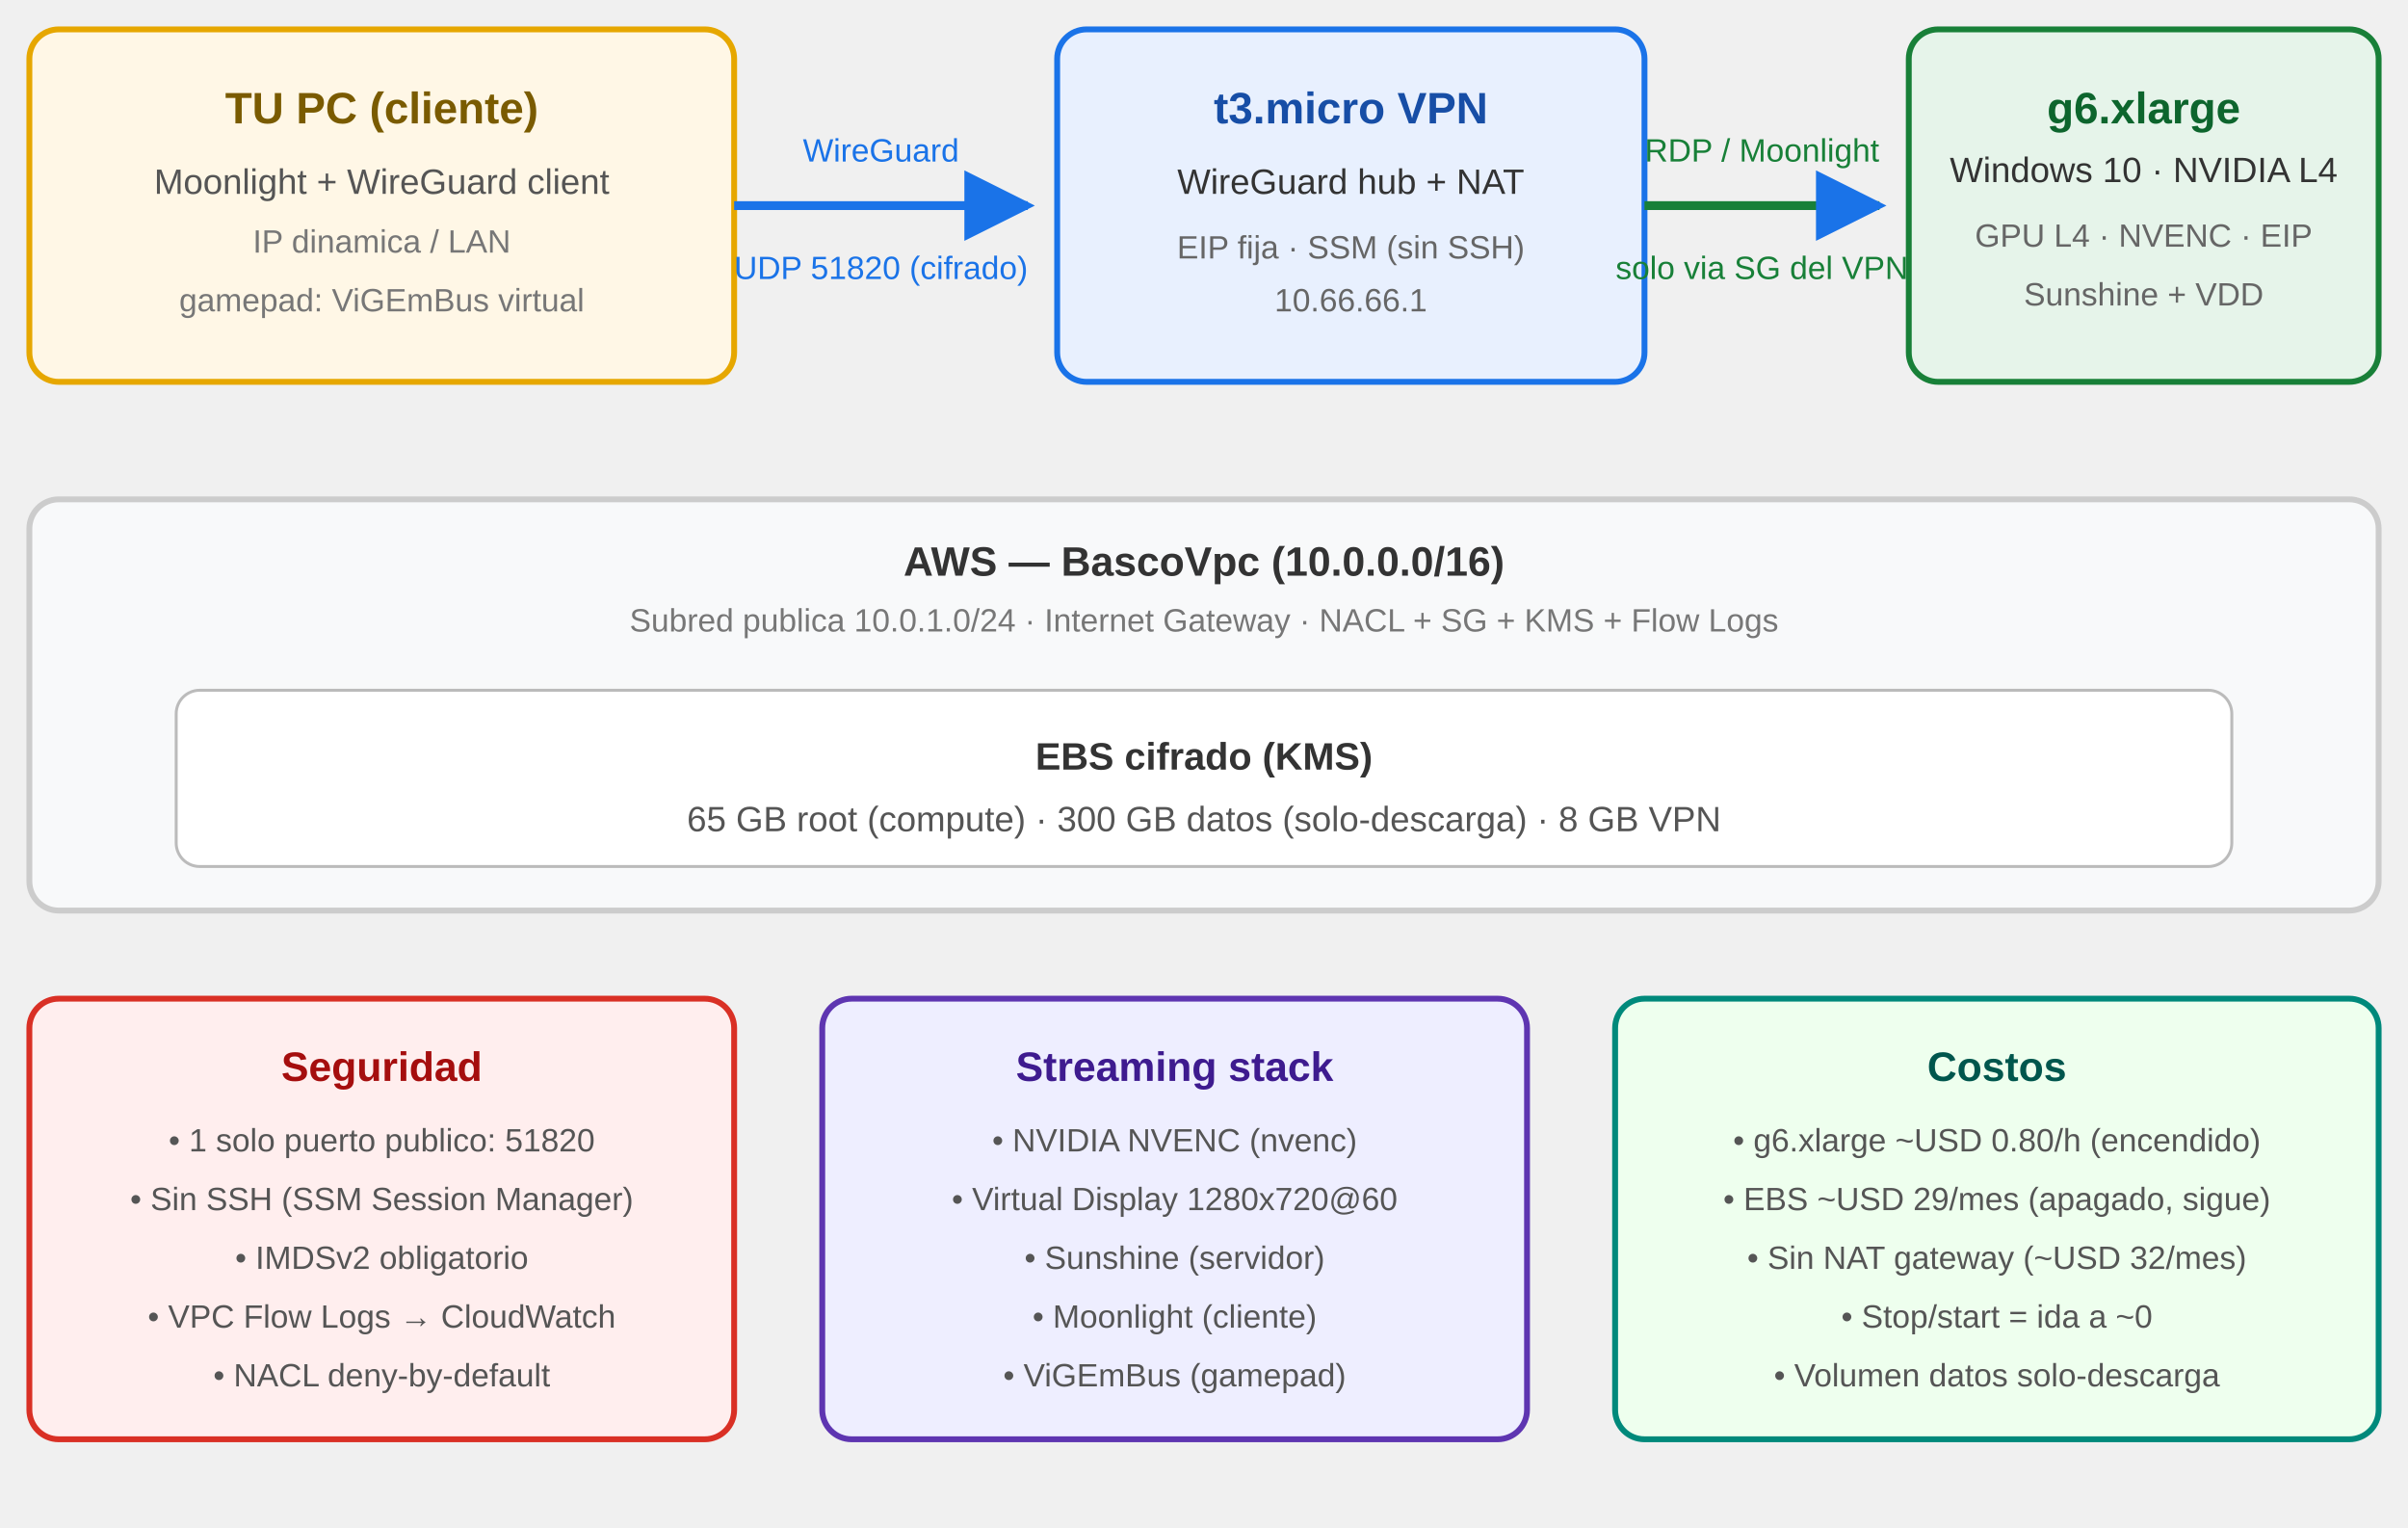
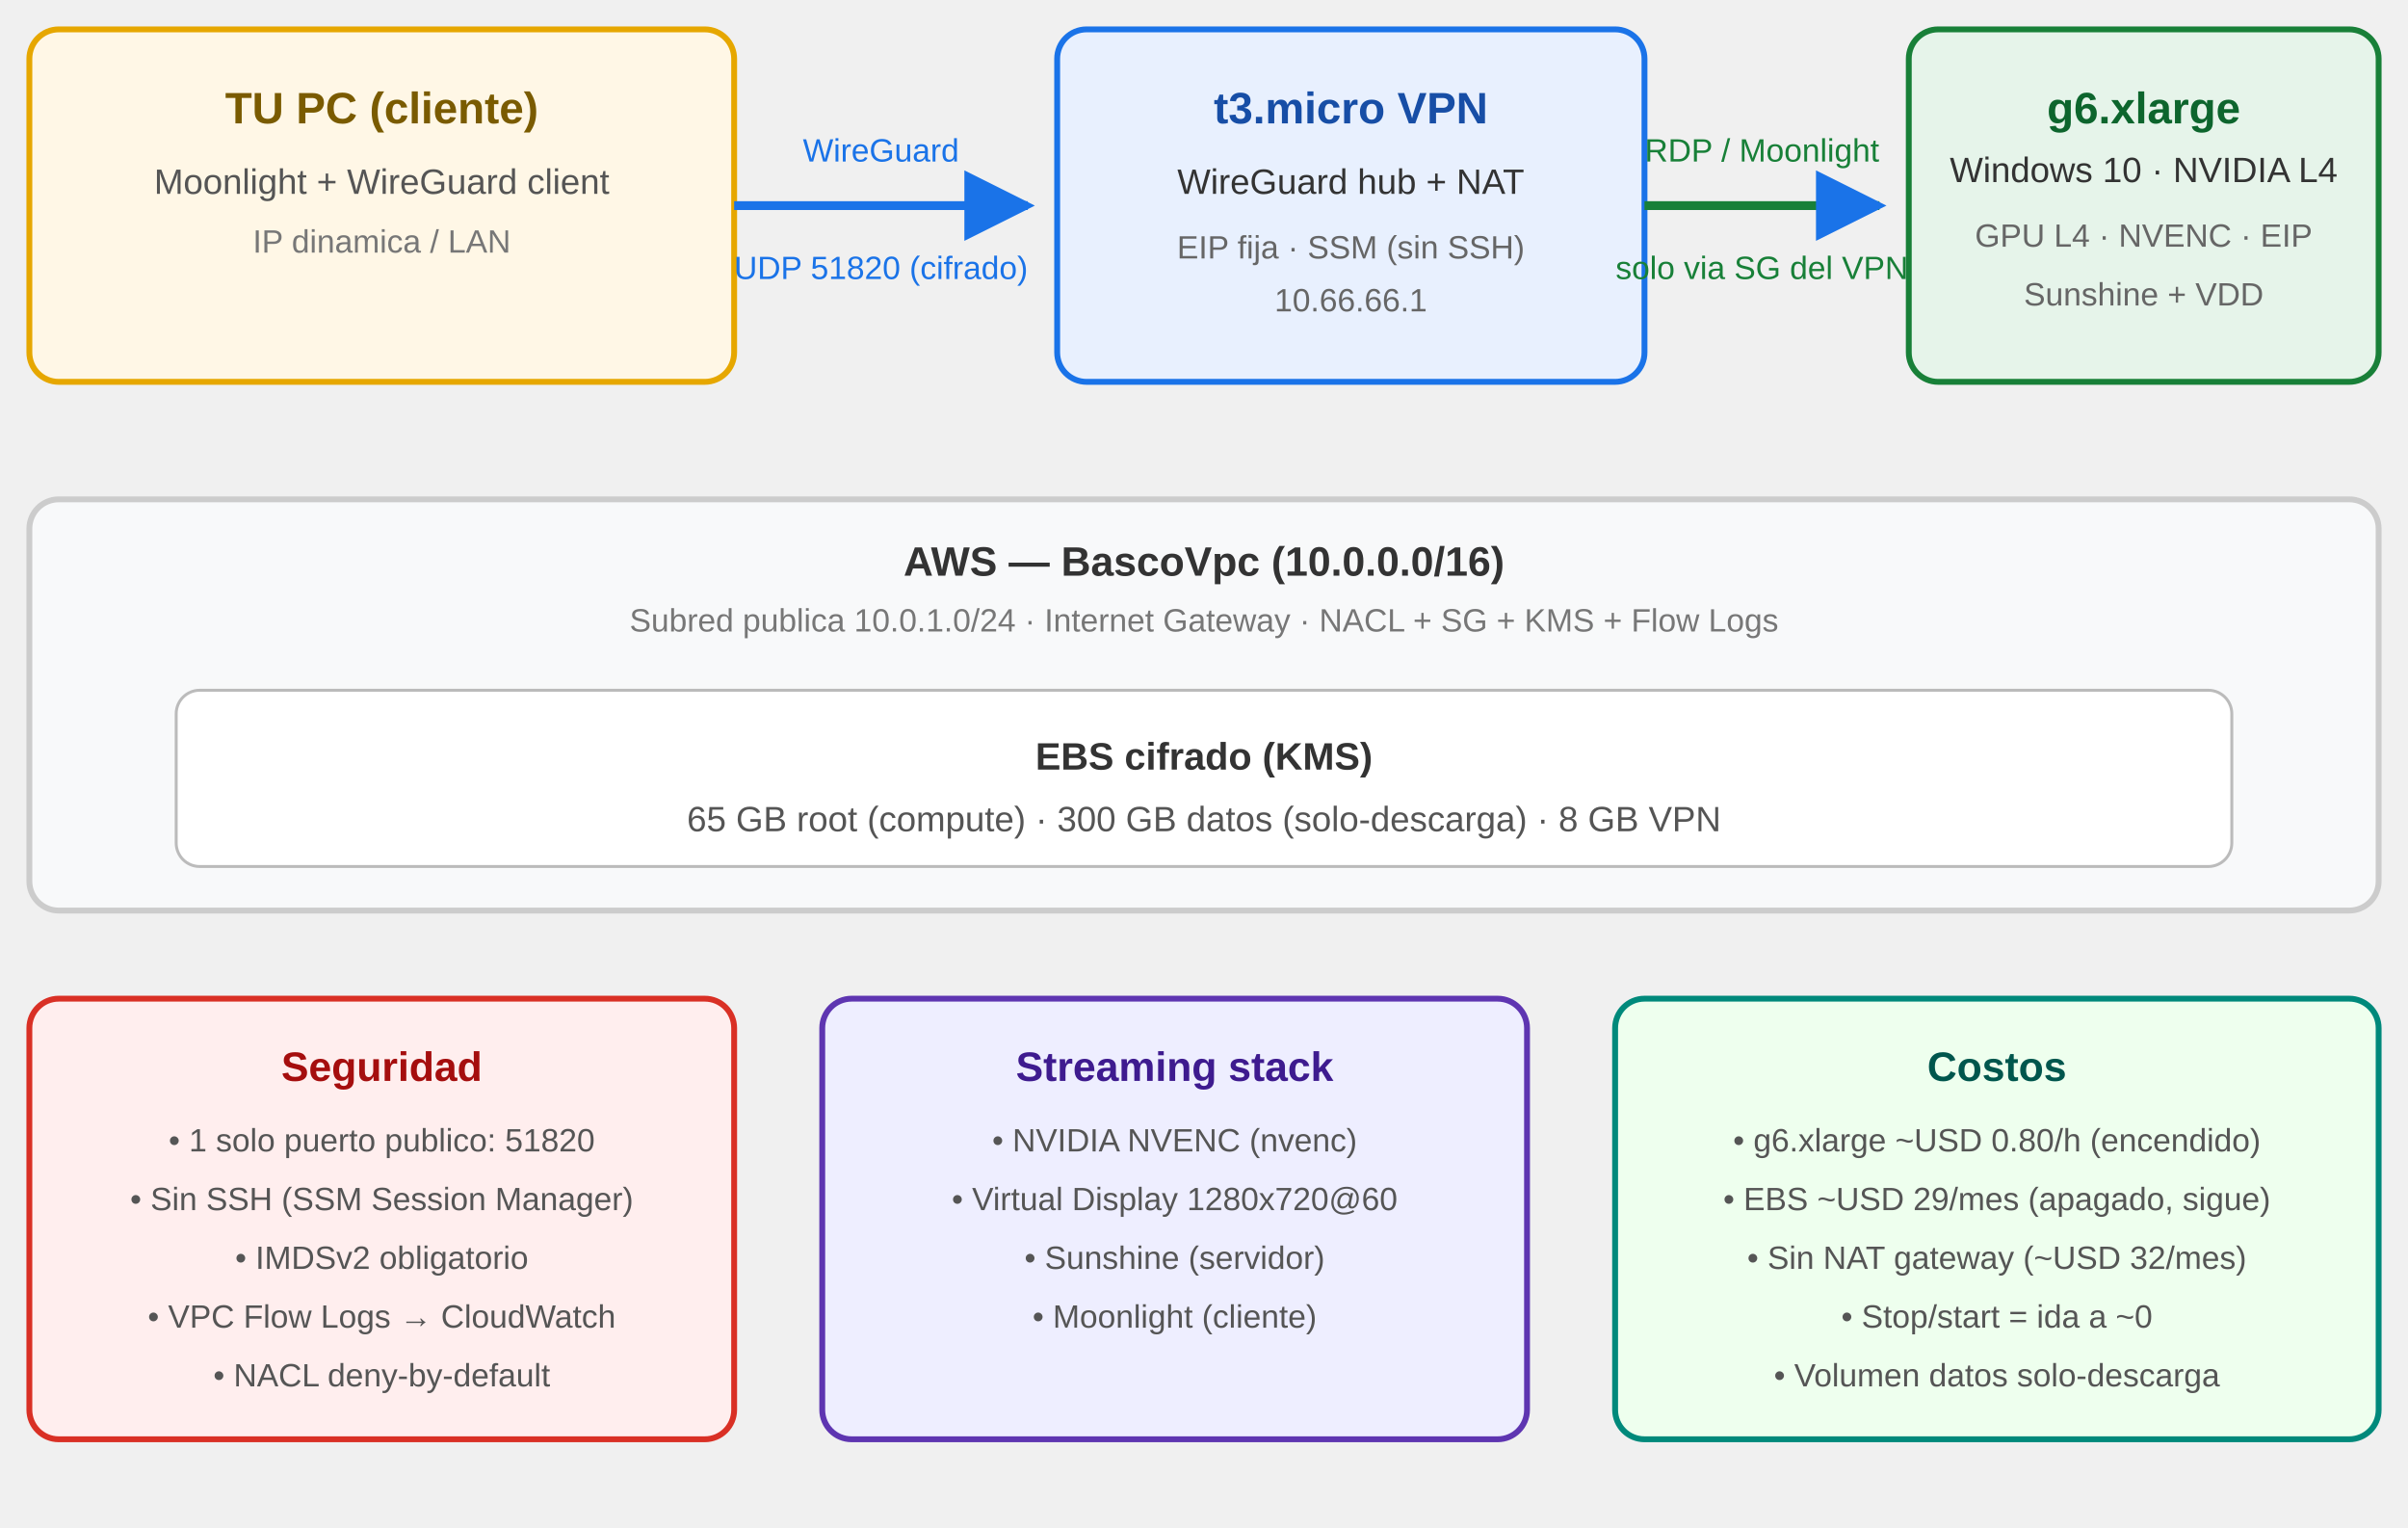
<svg xmlns="http://www.w3.org/2000/svg" width="820" height="520" viewBox="0 0 820 520" font-family="Segoe UI, Arial, sans-serif">
  <defs>
    <marker id="arrow" viewBox="0 0 10 10" refX="9" refY="5" markerWidth="8" markerHeight="8" orient="auto-start-reverse">
      <path d="M 0 0 L 10 5 L 0 10 z" fill="#1a73e8" />
    </marker>
  </defs>
  <rect x="10" y="10" width="240" height="120" rx="10" fill="#fff7e6" stroke="#e6a700" stroke-width="2" />
  <text x="130" y="42" text-anchor="middle" font-size="15" font-weight="bold" fill="#7a5b00">TU PC (cliente)</text>
  <text x="130" y="66" text-anchor="middle" font-size="12" fill="#555">Moonlight + WireGuard client</text>
  <text x="130" y="86" text-anchor="middle" font-size="11" fill="#777">IP dinamica / LAN</text>
-   <text x="130" y="106" text-anchor="middle" font-size="11" fill="#777">gamepad: ViGEmBus virtual</text>
  <line x1="250" y1="70" x2="350" y2="70" stroke="#1a73e8" stroke-width="3" marker-end="url(#arrow)" />
  <text x="300" y="55" text-anchor="middle" font-size="11" fill="#1a73e8">WireGuard</text>
  <text x="300" y="95" text-anchor="middle" font-size="11" fill="#1a73e8">UDP 51820 (cifrado)</text>
  <rect x="360" y="10" width="200" height="120" rx="10" fill="#e8f0fe" stroke="#1a73e8" stroke-width="2" />
  <text x="460" y="42" text-anchor="middle" font-size="15" font-weight="bold" fill="#174ea6">t3.micro VPN</text>
  <text x="460" y="66" text-anchor="middle" font-size="12" fill="#333">WireGuard hub + NAT</text>
  <text x="460" y="88" text-anchor="middle" font-size="11" fill="#666">EIP fija · SSM (sin SSH)</text>
  <text x="460" y="106" text-anchor="middle" font-size="11" fill="#666">10.66.66.1</text>
  <line x1="560" y1="70" x2="640" y2="70" stroke="#188038" stroke-width="3" marker-end="url(#arrow)" />
  <text x="600" y="55" text-anchor="middle" font-size="11" fill="#188038">RDP / Moonlight</text>
  <text x="600" y="95" text-anchor="middle" font-size="11" fill="#188038">solo via SG del VPN</text>
  <rect x="650" y="10" width="160" height="120" rx="10" fill="#e6f4ea" stroke="#188038" stroke-width="2" />
  <text x="730" y="42" text-anchor="middle" font-size="15" font-weight="bold" fill="#0d652d">g6.xlarge</text>
  <text x="730" y="62" text-anchor="middle" font-size="12" fill="#333">Windows 10 · NVIDIA L4</text>
  <text x="730" y="84" text-anchor="middle" font-size="11" fill="#666">GPU L4 · NVENC · EIP</text>
  <text x="730" y="104" text-anchor="middle" font-size="11" fill="#666">Sunshine + VDD</text>
  <rect x="10" y="170" width="800" height="140" rx="10" fill="#f8f9fa" stroke="#ccc" stroke-width="2" />
  <text x="410" y="196" text-anchor="middle" font-size="14" font-weight="bold" fill="#333">AWS — BascoVpc (10.0.0.0/16)</text>
  <text x="410" y="215" text-anchor="middle" font-size="11" fill="#777">Subred publica 10.0.1.0/24 · Internet Gateway · NACL + SG + KMS + Flow Logs</text>
  <rect x="60" y="235" width="700" height="60" rx="8" fill="#fff" stroke="#bbb" />
  <text x="410" y="262" text-anchor="middle" font-size="13" font-weight="bold" fill="#333">EBS cifrado (KMS)</text>
  <text x="410" y="283" text-anchor="middle" font-size="12" fill="#555">65 GB root (compute) · 300 GB datos (solo-descarga) · 8 GB VPN</text>
  <rect x="10" y="340" width="240" height="150" rx="10" fill="#fee" stroke="#d93025" stroke-width="2" />
  <text x="130" y="368" text-anchor="middle" font-size="14" font-weight="bold" fill="#a50e0e">Seguridad</text>
  <text x="130" y="392" text-anchor="middle" font-size="11" fill="#555">• 1 solo puerto publico: 51820</text>
  <text x="130" y="412" text-anchor="middle" font-size="11" fill="#555">• Sin SSH (SSM Session Manager)</text>
  <text x="130" y="432" text-anchor="middle" font-size="11" fill="#555">• IMDSv2 obligatorio</text>
  <text x="130" y="452" text-anchor="middle" font-size="11" fill="#555">• VPC Flow Logs → CloudWatch</text>
  <text x="130" y="472" text-anchor="middle" font-size="11" fill="#555">• NACL deny-by-default</text>
  <rect x="280" y="340" width="240" height="150" rx="10" fill="#eef" stroke="#5e35b1" stroke-width="2" />
  <text x="400" y="368" text-anchor="middle" font-size="14" font-weight="bold" fill="#3e1b8f">Streaming stack</text>
  <text x="400" y="392" text-anchor="middle" font-size="11" fill="#555">• NVIDIA NVENC (nvenc)</text>
  <text x="400" y="412" text-anchor="middle" font-size="11" fill="#555">• Virtual Display 1280x720@60</text>
  <text x="400" y="432" text-anchor="middle" font-size="11" fill="#555">• Sunshine (servidor)</text>
  <text x="400" y="452" text-anchor="middle" font-size="11" fill="#555">• Moonlight (cliente)</text>
-   <text x="400" y="472" text-anchor="middle" font-size="11" fill="#555">• ViGEmBus (gamepad)</text>
  <rect x="550" y="340" width="260" height="150" rx="10" fill="#efe" stroke="#00897b" stroke-width="2" />
  <text x="680" y="368" text-anchor="middle" font-size="14" font-weight="bold" fill="#00564d">Costos</text>
  <text x="680" y="392" text-anchor="middle" font-size="11" fill="#555">• g6.xlarge ~USD 0.80/h (encendido)</text>
  <text x="680" y="412" text-anchor="middle" font-size="11" fill="#555">• EBS ~USD 29/mes (apagado, sigue)</text>
  <text x="680" y="432" text-anchor="middle" font-size="11" fill="#555">• Sin NAT gateway (~USD 32/mes)</text>
  <text x="680" y="452" text-anchor="middle" font-size="11" fill="#555">• Stop/start = ida a ~0</text>
  <text x="680" y="472" text-anchor="middle" font-size="11" fill="#555">• Volumen datos solo-descarga</text>
</svg>
